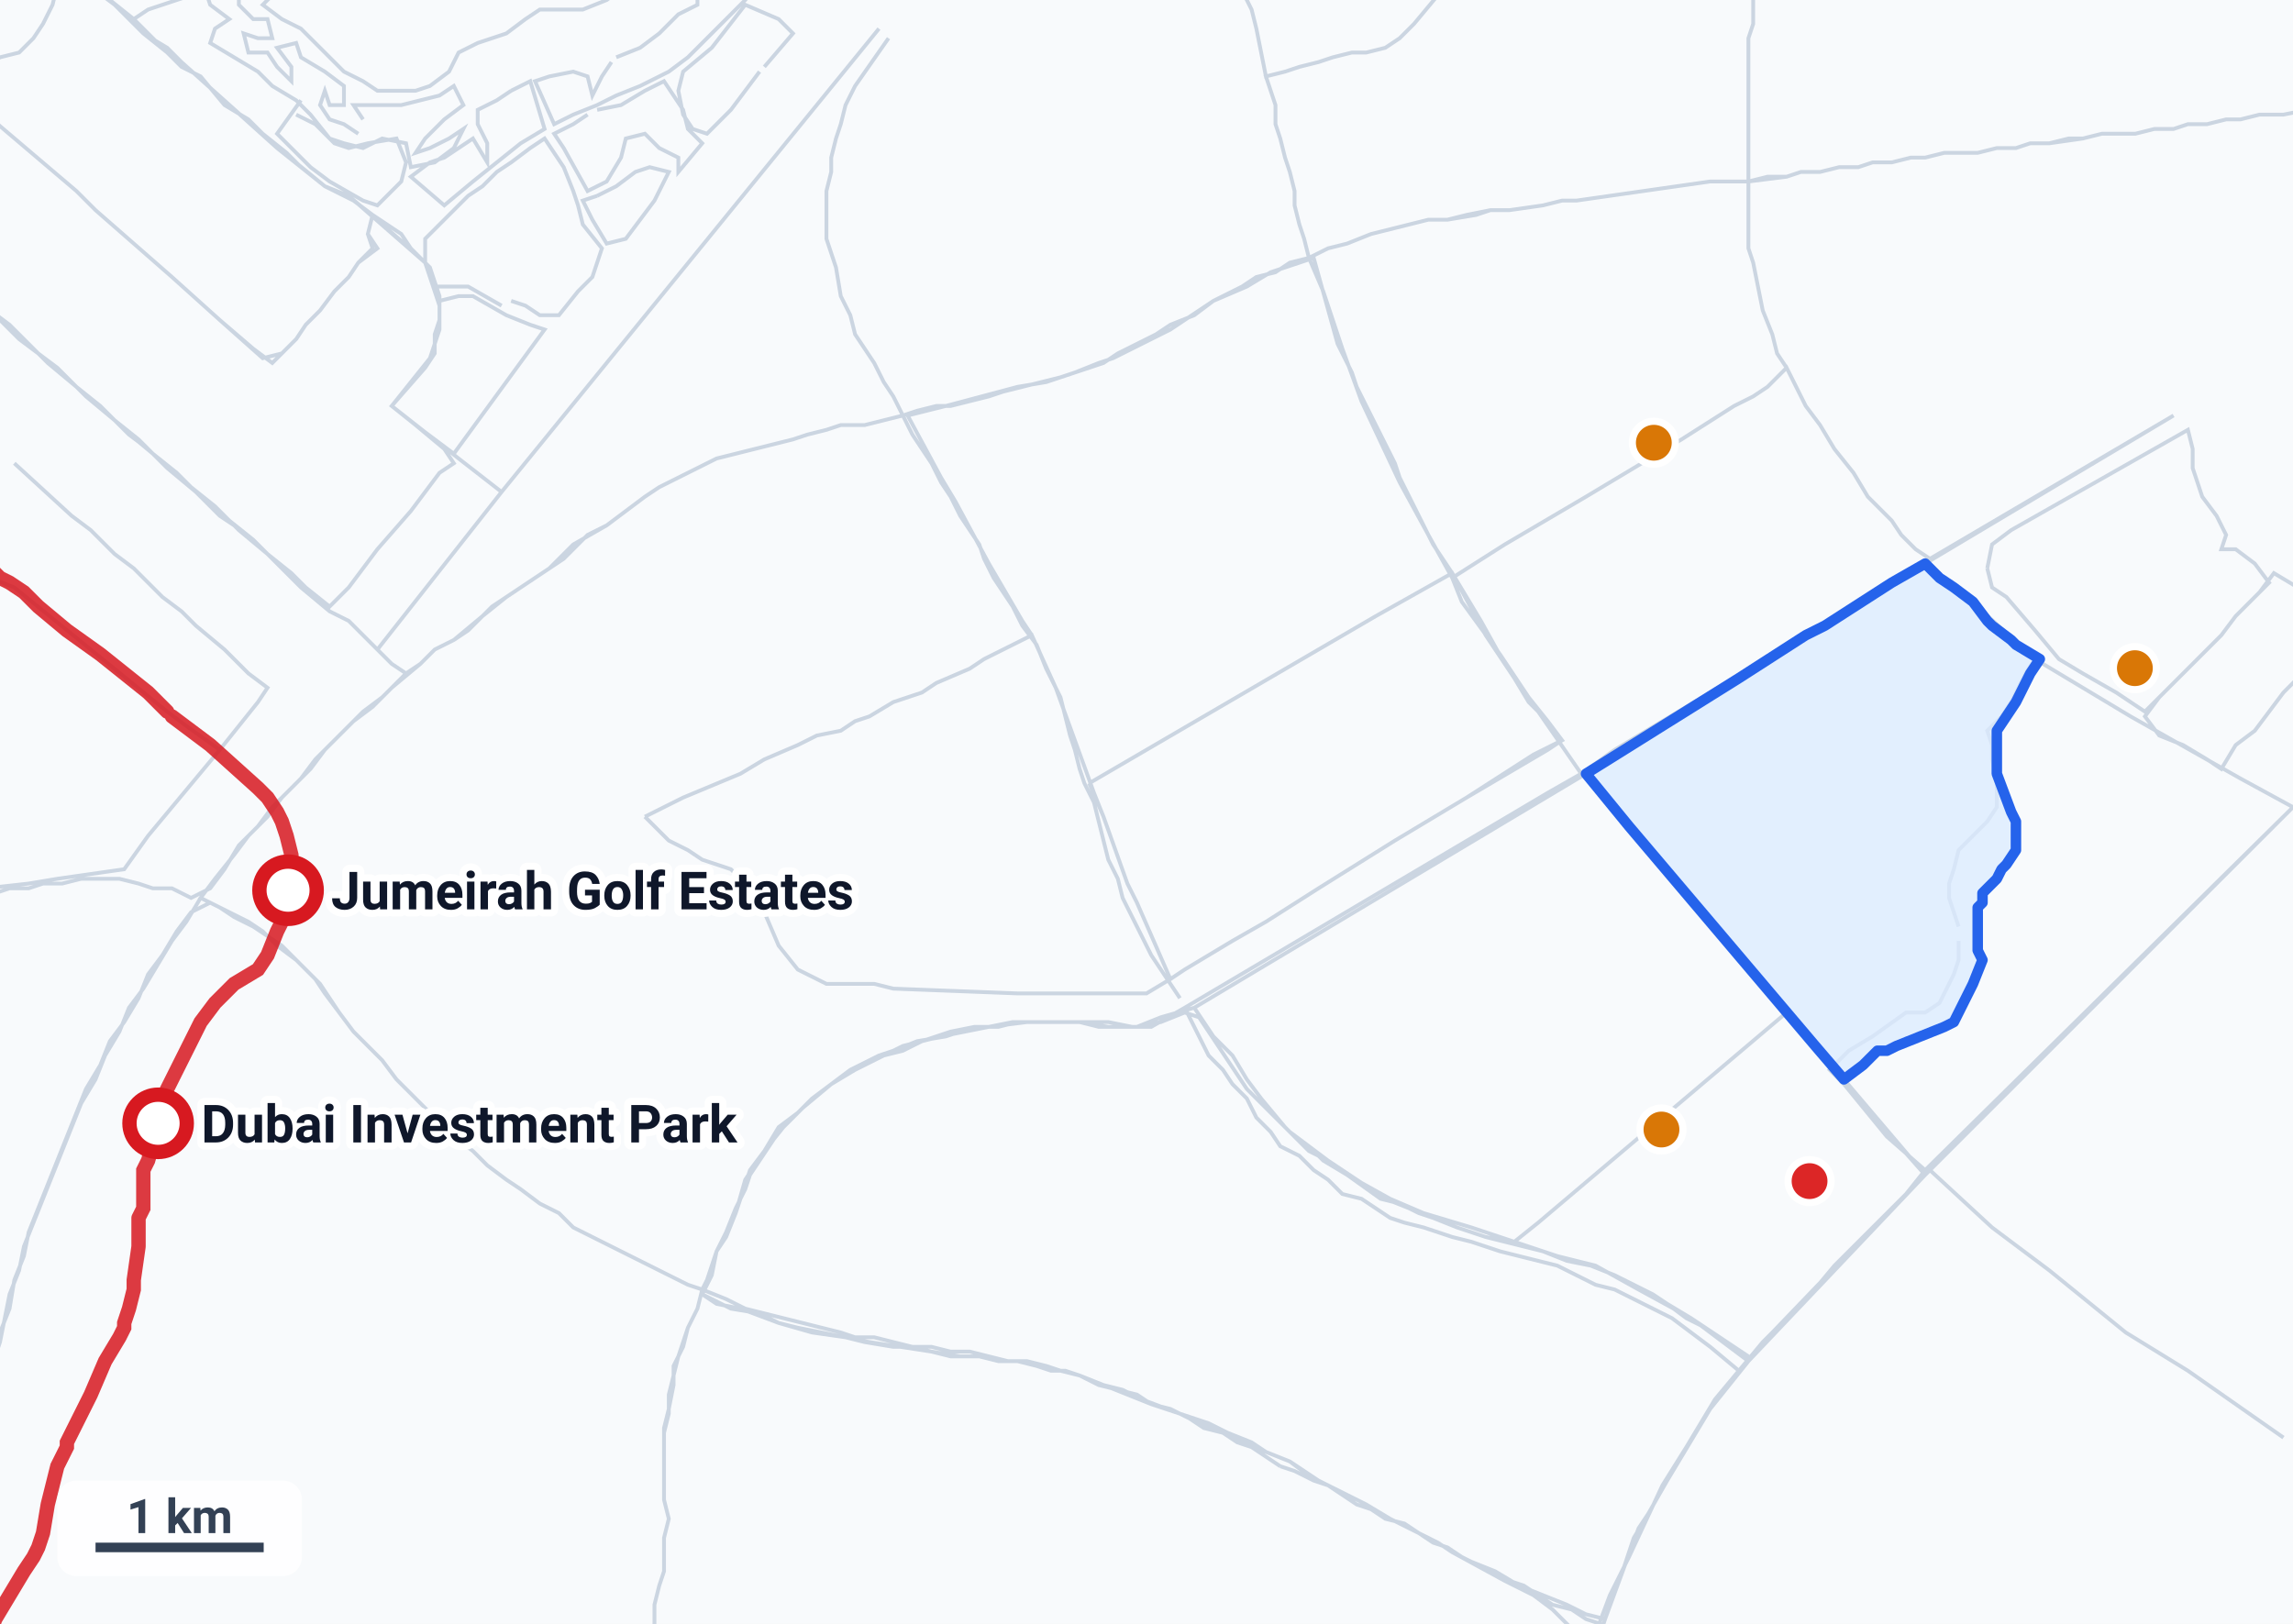
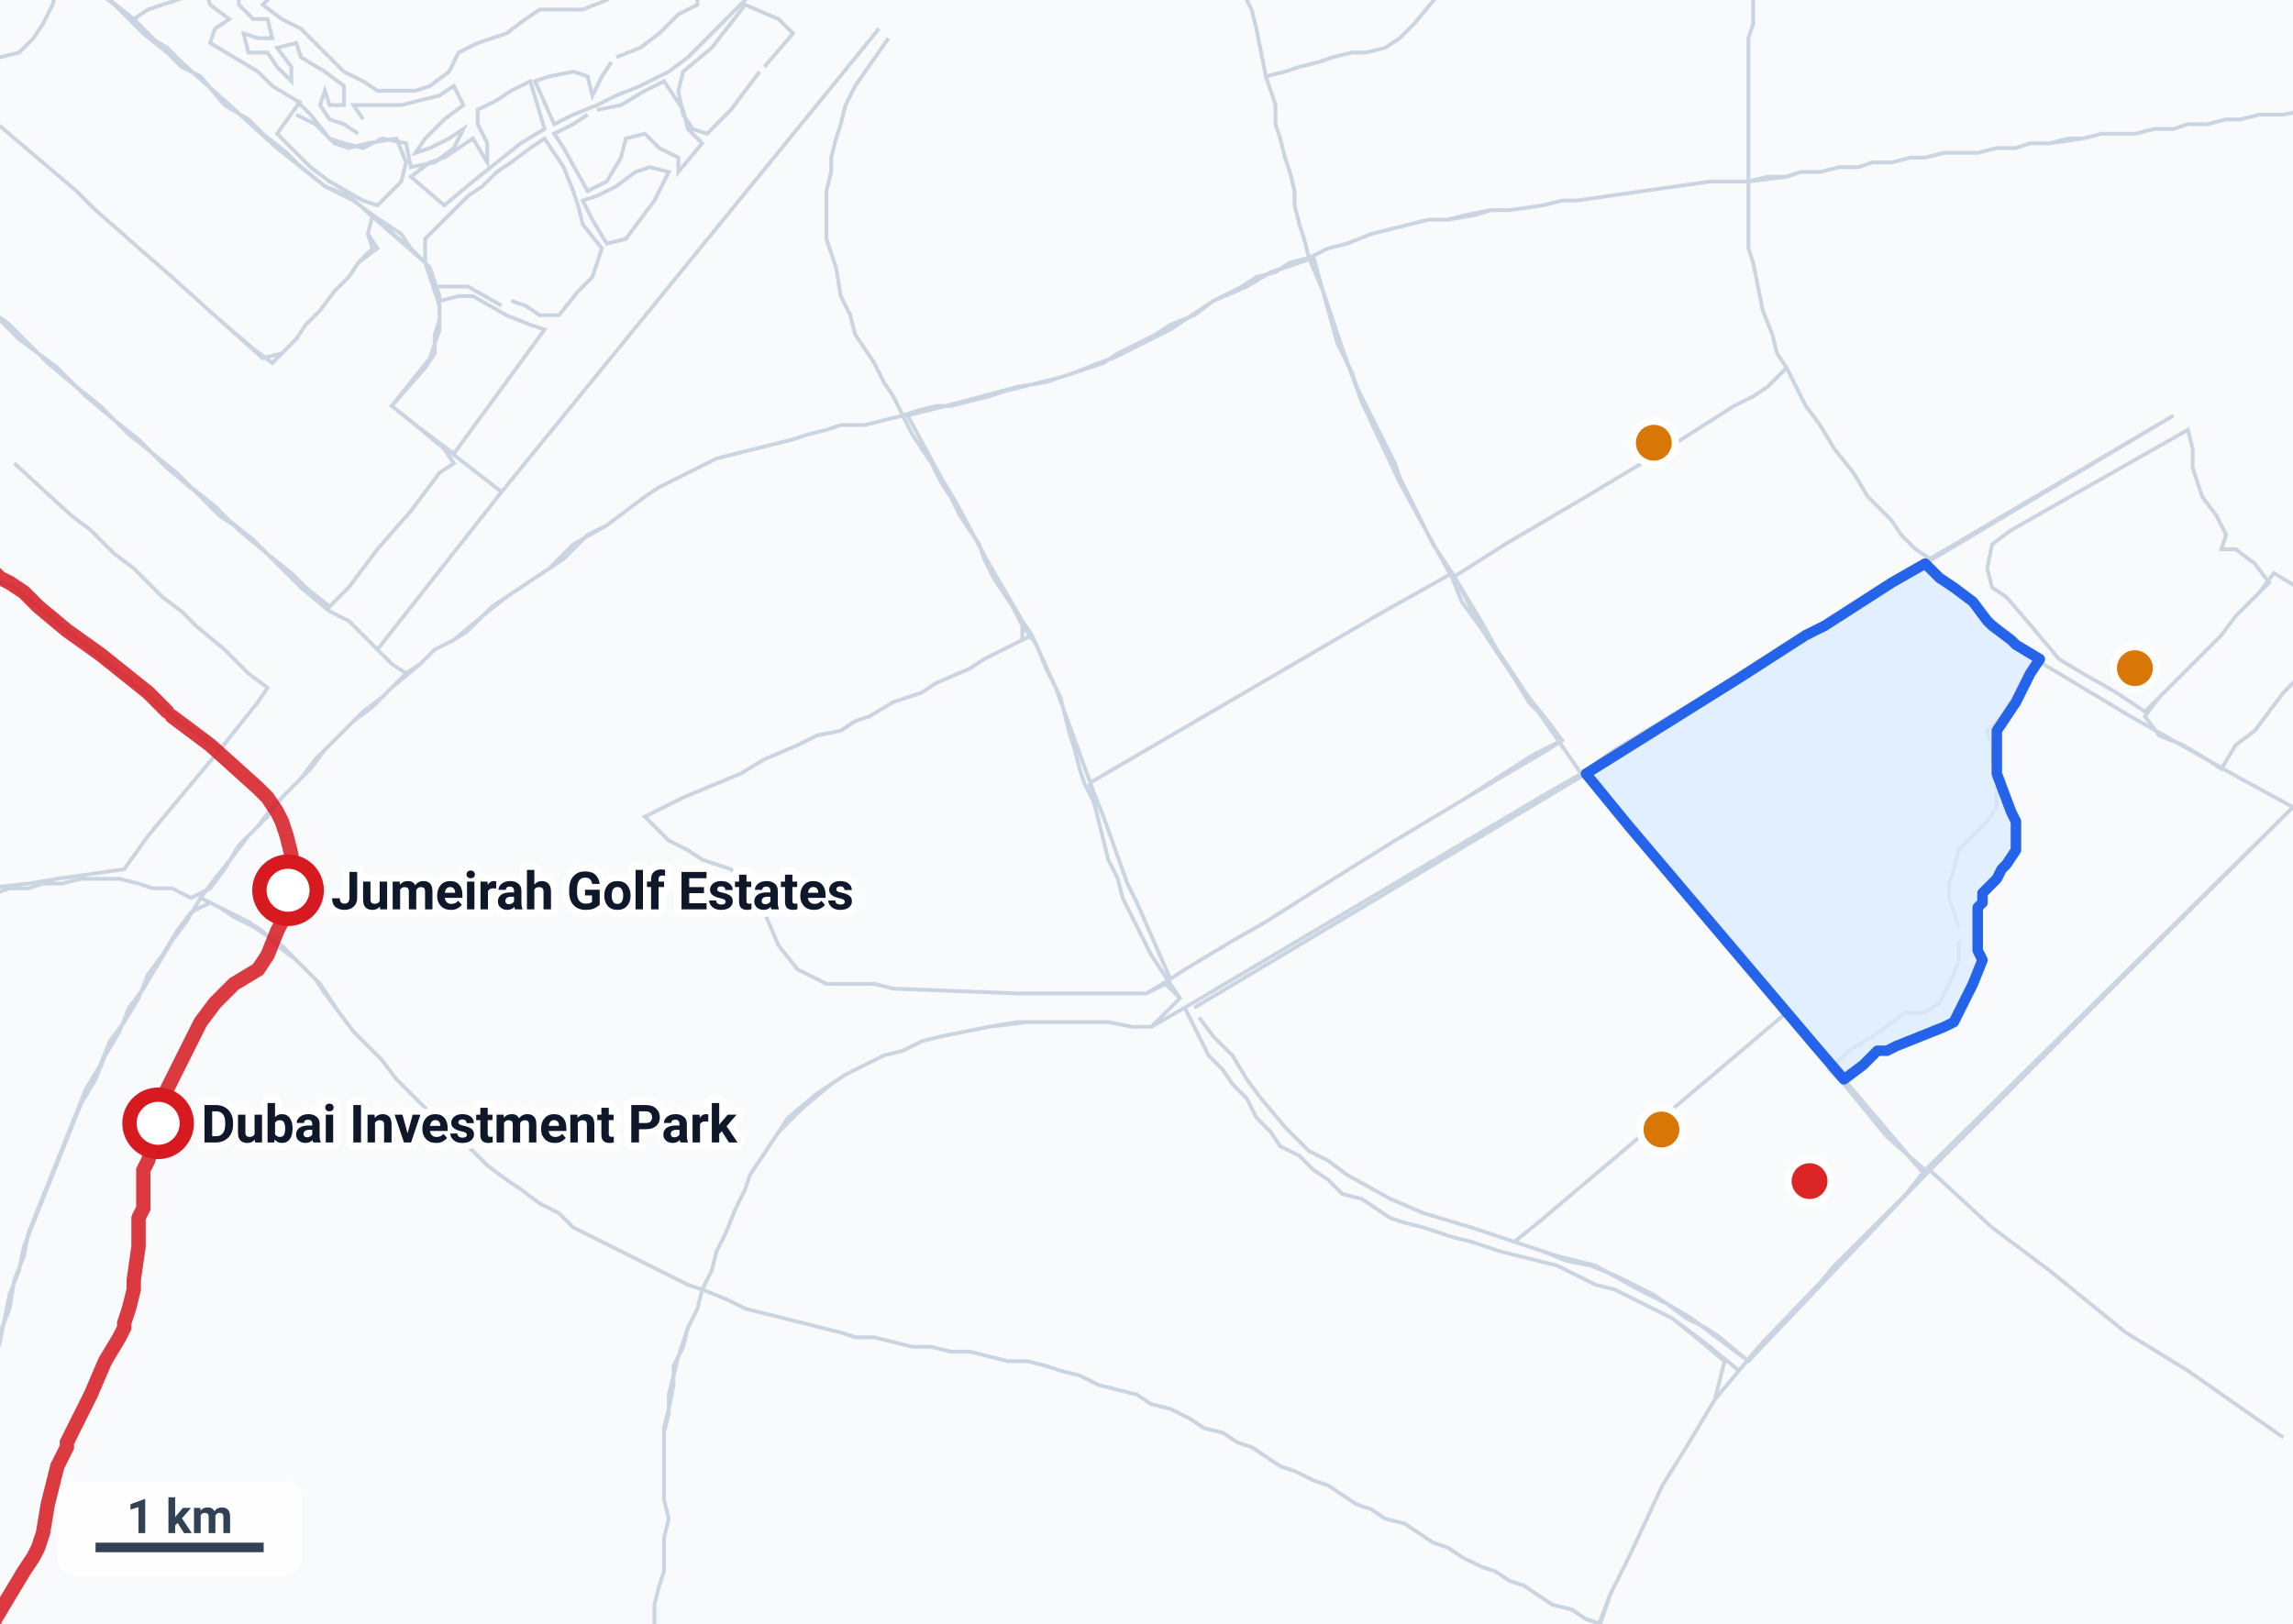
<svg xmlns="http://www.w3.org/2000/svg" viewBox="0 0 480 340" width="480" height="340">
  <style>.l{font:600 11px system-ui,-apple-system,"Segoe UI",Roboto,sans-serif;fill:#0f172a;paint-order:stroke;stroke:#fff;stroke-width:3px;stroke-linejoin:round}.s{font:600 10px system-ui,-apple-system,"Segoe UI",Roboto,sans-serif;fill:#334155}</style>
  <rect width="480" height="340" fill="#f8fafc" />
-   <path d="M259,-6 260,-2 262,2 263,6 264,11 265,16 266,19 267,22 267,26 268,29 269,33 270,36 271,40 271,43 272,47 273,50 274,54 270,55 267,57 263,58 260,60 254,63 250,66 245,68 242,70 238,72 234,74 231,76 225,78 222,79 218,80 214,81 210,82 207,83 203,84 199,85 196,85 192,86 189,87 187,83 185,80 183,76 181,73 179,70 178,66 176,62 175,56 173,50 173,43 173,40 174,36 174,33 175,29 176,26 177,22 179,18 186,8M306,-7 301,-1 296,5 293,8 290,10 286,11 283,11 279,12 276,13 272,14 269,15 265,16 264,11 263,6 262,2 260,-2 259,-6M268,307 271,308 275,310 278,311 281,313 284,315 287,316 290,318 294,319 297,321 300,323 303,324 306,326 310,328 313,329 316,331 319,332 322,334 325,336 329,337 332,339 335,340 334,344M136,343 137,340 137,336 138,332 139,329 139,325 139,322 140,318 139,314 139,309 139,305 139,300 140,296 140,292 141,288 142,284 144,278 146,274 147,270 152,272 156,274 160,275 164,276 168,277 172,278 176,279 179,280 183,280 187,281 191,282 195,282 199,283 203,283 207,284 211,285 215,285 219,286 222,287 226,288 230,290 234,291 238,292 241,294 245,295 249,297 252,299 256,300 259,302 262,303 265,305 268,307M333,346 334,342 337,334 341,326 348,311 353,303 359,293 364,287 369,281 374,276 379,271 384,265 389,260 394,255 399,250 404,245 417,257 429,266 445,279 458,287 478,301M136,265 140,267 144,269 147,270 146,274 144,278 143,282 141,286 141,290 140,295 139,299 139,303 139,309 139,314 140,318 139,322 139,325 139,329 138,332 137,336 137,340 136,343M-9,325 -8,321 -8,318 -7,314 -6,311 -6,307 -5,304 -4,300 -4,297 -3,293 -2,289 -1,284 0,279 2,274 3,268 5,263 6,258 8,253 10,248 12,243 14,238 16,233 18,228 21,223 23,218 26,214 29,209 31,204 34,200 37,195 40,191 44,189 48,191 52,193 55,195 58,198 62,201 66,205 68,208 71,212 74,216 77,219 80,222 83,226 86,229 89,232 92,235 95,238 99,241 102,244 106,247 109,249 113,252 117,254 120,257 124,259 128,261 132,263 136,265M374,77 370,81 367,83 363,85 352,92 332,104 315,114 304,121 299,112 293,101 285,84 281,73 277,61 274,54 278,52 282,51 287,49 291,48 295,47 299,46 303,46 307,45 312,44 316,44 323,43 327,42 330,42 337,41 344,40 351,39 358,38 362,38 366,38 366,41 366,45 366,48 366,52 367,55 368,60 369,65 371,70 372,74 374,77M186,8 179,18 177,22 176,26 175,29 174,33 174,36 173,40 173,43 173,50 175,56 176,62 178,66 179,70 181,73 183,76 185,80 187,83 189,87 185,88 181,89 176,89 173,90 169,91 166,92 162,93 158,94 154,95 150,96 146,98 142,100 138,102 135,104 131,107 127,110 123,112 118,117 112,121 106,125 101,129 95,134 91,136 88,139 85,141 82,139 79,136 105,103 184,6M478,301 458,287 445,279 429,266 417,257 404,245 480,169M403,118 338,157 331,162 322,149 314,137 306,126 304,121 315,114 332,104 352,92 363,85 367,83 370,81 374,77 376,81 378,85 381,89 384,94 388,99 391,104 396,109 398,112 401,115M42,188 39,193 36,197 33,202 30,207 27,211 25,216 22,221 20,226 17,231 15,236 13,241 11,246 9,251 7,256 5,261 4,266 2,271 1,276 -0,281 -2,287 -3,292 -4,297 -4,300 -5,304 -6,307 -6,311 -7,314 -8,318 -8,321 -9,325M-8,188 -4,187 -1,187 2,186 6,186 9,185 13,185 17,184 21,184 25,184 29,185 32,186 36,186 40,188M410,194 409,191 408,188 408,185 409,182 410,178 413,175 416,172 418,169 418,166 418,163 417,159 417,156 416,153 419,150 421,147 424,141 426,138 446,150 469,163 480,169 403,245 395,238 386,227 383,224 387,220 392,217 399,212 403,212 406,210 409,204 410,201 410,197M455,87 404,117 401,115 398,112 396,109 391,104 388,99 384,94 381,89 378,85 376,81 374,77 372,74 371,70 369,65 368,60 367,55 366,52 366,48 366,45 366,41 366,38 370,37 374,37 377,36 381,36 385,35 389,35 392,34 396,34 400,33 403,33 407,32 411,32 414,32 418,31 422,31 425,30 429,30 433,29 436,29 440,28 444,28 447,28 451,27 455,27 458,26 462,26 466,25 469,25 473,24 478,24 483,23 487,23M367,-3 367,1 367,5 366,8 366,12 366,16 366,19 366,23 366,27 366,30 366,34 366,38 362,38 358,38 351,39 344,40 337,41 330,42 327,42 323,43 316,44 312,44 309,45 303,46 299,46 295,47 291,48 287,49 282,51 278,52 274,54 273,50 272,47 271,43 271,40 270,36 269,33 268,29 267,26 267,22 266,19 265,16 269,15 272,14 276,13 279,12 283,11 286,11 290,10 293,8 296,5 301,-1 306,-7M367,-7 367,-3M487,23 483,23 478,24 473,24 469,25 466,25 462,26 458,26 455,27 451,27 447,28 444,28 440,28 436,29 429,30 425,30 422,31 418,31 414,32 411,32 407,32 403,33 400,33 396,34 392,34 389,35 385,35 381,36 377,36 374,37 366,38 366,34 366,30 366,27 366,23 366,19 366,16 366,12 366,8 367,5 367,1 367,-3 367,-7M375,213 386,227 395,238 403,245 399,250 394,255 389,260 384,265 379,271 374,276 369,281 364,287 358,282 350,276 346,274 342,272 338,270 334,269 330,267 326,265 322,264 318,263 314,262 311,261 308,260 304,259 301,258 298,257 294,256 291,255 288,253 285,251 281,250 278,247 275,245 272,242 268,240 266,237 263,234 261,230 258,227 256,224 253,221 251,217 248,211 324,166 331,162 336,167 341,173 345,178 359,194 375,213M15,-7 19,-4 22,-1 25,2 30,7 35,10 38,13 57,30 68,39 73,41 87,53 90,56 91,59 92,62 92,66 92,69 91,72 90,75 82,85 96,96 105,103 79,136 76,133 73,130 69,128 66,125 61,120 56,116 50,111 45,106 40,102 34,97 29,92 24,88 18,83 13,78 8,74 3,69 -1,66 -4,62 -8,59M480,169 469,163 446,150 426,138 415,128 403,118 455,87M-9,57 -6,61 -2,65 2,68 5,71 10,76 16,81 21,85 26,90 32,95 37,99 42,104 48,109 53,113 58,118 63,123 69,128 73,130 76,133 79,136 82,139 85,141 80,146 76,149 72,153 68,157 65,161 61,165 57,169 54,173 50,177 47,182 44,186 40,188 36,186 32,186 29,185 25,184 21,184 17,184 13,185 9,185 6,186 2,186 -1,187 -4,187 -8,188M184,6 105,103 96,96 82,85 89,77 91,74 91,70 92,67 92,64 91,61 90,58 89,55 73,41 68,39 58,31 38,13 35,11 30,7 27,4 24,1 20,-2 17,-5M248,211 241,215 237,215 232,214 227,214 224,214 220,214 215,214 207,215 202,216 197,217 193,218 189,220 185,221 181,223 177,225 174,227 168,232 163,237 161,240 157,246 156,249 154,253 152,258 150,262 149,266 147,270 144,269 140,267 136,265 132,263 128,261 124,259 120,257 117,254 113,252 109,249 106,247 102,244 99,241 95,238 92,235 89,232 86,229 83,226 80,222 77,219 74,216 71,212 69,209 67,206 63,202 59,198 56,196 53,194 49,192 46,190 42,188 45,184 49,179 52,175 56,171 59,167 63,163 66,159 70,155 74,151 78,148 82,144 88,139 91,136 95,134 98,132 103,127 109,123 115,119 120,114 127,110 131,107 135,104 138,102 142,100 146,98 150,96 154,95 158,94 162,93 166,92 169,91 173,90 176,89 181,89 185,88 189,87 191,91 193,94 195,97 197,101 199,104 201,108 203,111 205,114 206,117 208,121 210,124 212,127 214,131 217,135 219,140 222,146 223,150 224,154 225,157 226,161 227,164 229,168 230,172 231,176 232,180 234,184 235,188 237,192 239,196 241,200 243,203 245,206 247,209M487,23 483,23 478,24 473,24 469,25 466,25 462,26 458,26 455,27 451,27 447,28 444,28 440,28 436,29 429,30 425,30 422,31 418,31 414,32 411,32 407,32 403,33 400,33 396,34 392,34 389,35 385,35 381,36 377,36 374,37 366,38 366,34 366,30 366,27 366,23 366,19 366,16 366,12 366,8 367,5 367,1 367,-3 367,-7M317,260 323,262 328,264 333,265 338,267 342,269 346,271 349,273 353,276 357,278 360,280 366,285 371,279 395,254 403,246 395,237 386,226 380,219 374,212 322,256 317,260M250,211 332,162 386,226 403,246 366,285 358,279 354,276 349,273 343,270 334,265 326,263 317,260 308,257 298,254 291,251 282,246 278,243 274,241 269,236 264,230 261,226 258,221 254,217 251,213M201,284 195,283 182,281 177,280 170,279 163,277 155,274 150,273 147,271 149,267 150,262 152,259 154,254 156,248 157,245 160,241 163,236 167,233 170,230 174,227 178,224 184,221 187,220 192,218 198,217 204,215 207,215 212,214 218,214 226,214 230,215 234,215 238,215 243,214 248,212 251,213 261,228 266,233 270,237 274,240 277,243 282,246 289,251 293,252 297,254 300,255 305,257 311,259 315,260 323,262 328,264 333,265 338,267 342,269 346,271 349,273 353,276 357,278 360,280 366,285 362,290 358,295 355,300 352,305 349,310 345,317 343,320 336,339 334,345 329,341 325,337 321,334 315,331 304,325 301,323 295,320 291,318 286,315 282,313 276,310 270,306 265,304 262,302 257,300 253,298 247,296 241,294 236,292 231,290 226,288 223,287 220,287 217,286 213,285 209,285 205,284 201,284M-7,59 -3,64 0,67 4,71 8,74 12,77 16,81 21,85 24,88 27,91 31,94 35,98 41,103 46,108 49,110 54,114 59,119 64,123 69,127 73,123 79,115 86,107 89,103 92,99 95,97 93,94 87,89 82,85 89,77 91,73 91,70 92,67 92,63 91,59 89,55 86,52 84,49 78,45 77,49 79,52 75,55 73,58 70,61 67,65 64,68 62,71 59,74 55,75 46,67 36,58 20,44 16,40 -4,23 -9,19M-9,19 -4,23 16,40 20,44 36,58 46,67 53,73 57,76 62,71 64,68 67,65 70,61 73,58 75,55 78,52 77,49 78,45 74,42 68,39 63,35 60,32 55,28 52,25 47,22 42,16 38,14 35,11 28,4 23,-0 19,-3M12,-6 12,-3 11,1 9,5 7,8 4,11 0,12 -3,14 -6,16M12,-6 12,-3 11,1 9,5 7,8 4,11 0,12 -3,14 -6,16M416,119 417,123 420,125 426,132 431,138 436,141 443,145 449,149 452,146 455,143 460,138 465,133 468,129 471,126 475,122 472,118 468,115 465,115 466,112 464,108 461,104 460,101 459,98 459,94 458,90 421,111 417,114 416,119M473,124 468,129 465,133 460,138 455,143 452,146 449,150 452,154 457,156 462,159 465,161 468,156 472,153 475,149 478,145 482,141 486,137 488,133 487,129 484,126 481,123 476,120 473,124M245,205 238,189 236,185 231,171 229,166 221,144 216,133 214,130 207,118 200,105 197,100 190,87 198,85 213,81 219,80 225,78 230,76 233,75 237,73 245,69 251,65 254,63 261,60 266,57 275,54 280,72 283,78 284,81 287,87 292,97 293,100 295,104 298,110 300,114 304,120 310,130 315,139 317,142 320,146 324,151 327,155 324,157 307,167 292,176 276,186 265,193 258,197 248,203 245,205M228,164 231,171 236,185 238,189 245,205 248,203 258,197 265,193 276,186 292,176 307,167 321,158 327,155 324,151 320,147 317,142 315,139 311,133 304,120 288,129 276,136 240,157 228,164M-8,118 -5,119 -2,121 3,123 35,149 39,152 46,157 31,175 26,182 19,183 12,184 6,185 -3,186 -7,187M-8,118 -5,119 -2,121 3,123 35,149 39,152 46,157 54,147 56,144 52,141 47,136 41,131 38,128 34,125 31,122 28,119 24,116 19,111 15,108 3,97M134,-6 131,-3 127,-0 122,2 119,2 113,2 110,4 106,7 103,8 100,9 96,11 94,15 90,18 87,19 83,19 79,19 76,17 72,15 69,12 66,9 63,6 59,4 55,1 58,-2 58,-5M105,64 98,60 91,60 89,55 89,50 92,47 95,44 98,41 101,39 104,36 107,34 111,31 114,29 116,32 118,35 120,40 121,43 122,47 126,52 124,58 121,61 117,66 113,66 110,64 107,63M62,24 66,26 70,30 73,31 77,30 83,29 85,34 84,38 79,43 76,42 69,38 65,35 61,31 58,28 63,21M125,23 130,22 135,19 139,17 143,23 144,27 147,30 142,36 142,33 138,31 135,28 131,29 130,33 127,38 123,40 118,31 116,28 120,26 123,24M107,19 111,17 114,27 109,30 104,34 99,38 93,43 86,37 90,34 93,33 99,29 102,34 102,30 100,26 100,23 104,21 107,19M129,12 134,10 138,7 142,3 146,1 146,-2 150,-3 153,-3 156,-3 153,-5M161,-6 156,0 149,7 144,12 140,15 134,18 129,20 125,22 120,24 116,26 112,17 115,16 120,15 123,16 124,20 126,16 128,13M125,41 129,39 133,36 136,35 140,36 137,42 131,50 127,51 124,46 122,42 125,41M159,15 156,19 153,23 148,28 145,27 143,24 142,19 143,15 149,10 156,1 163,4 166,7 160,14M86,80 89,77 91,73 91,70 92,67 92,63 96,62 99,62 106,66 111,68 114,69 95,95 87,89 82,85 86,80M76,25 74,22 78,22 81,22 84,22 88,21 92,20 95,18 97,22 93,25 89,29 87,32 90,31 94,29 97,27 95,31 91,34 86,35 85,30 80,29 76,31 72,30 69,29 65,24 62,21 57,18 54,15 49,12 44,9 45,6 48,4 44,1 43,-2 46,-2 49,-4 52,-5 54,-2 50,-2 50,1 53,4 56,4 57,8 54,8 51,7 52,11 56,11 58,14 61,17 61,14 58,10 62,9 63,12 68,15 72,18 72,22 69,22 68,19 67,22 69,25 72,26 75,28M46,-7 47,-3 44,-4 40,-1 37,0 31,2 28,4 23,-0 19,-3M366,285 362,290 358,295 355,300 352,305 349,310 345,317 342,322 340,328 336,339 332,338 328,336 323,334 318,332 313,329 308,327 304,325 301,323 295,320 291,318 286,315 282,313 274,309 270,306 265,304 260,302 257,300 251,298 247,296 239,293 235,291 231,290 226,288 222,287 218,286 213,285 209,285 205,284 199,284 195,283 191,282 187,282 181,281 177,280 172,279 167,278 163,277 159,275 153,274 147,271 150,262 152,259 154,254 156,247 160,241 164,236 167,233 170,230 174,227 179,224 185,221 189,219 193,218 199,216 204,215 209,215 213,214 220,214 226,214 232,215 238,215 243,213 250,211 254,217 258,221 261,226 264,230 266,233 270,237 274,240 278,243 284,247 290,251 295,253 300,255 305,257 311,259 317,260 323,262 328,264 333,265 338,267 343,270 354,276 360,280 366,284M135,171 140,176 144,178 147,180 153,182 156,185 160,191 163,198 167,203 173,206 177,206 183,206 187,207 213,208 228,208 232,208 240,208 245,205 238,189 236,185 231,171 229,166 221,144 216,133 206,138 203,140 196,143 193,145 187,147 182,150 179,151 176,153 171,154 167,156 160,159 155,162 143,167 139,169 135,171" fill="none" stroke="#cbd5e1" stroke-width="0.8" />
+   <path d="M259,-6 260,-2 262,2 263,6 264,11 265,16 266,19 267,22 267,26 268,29 269,33 270,36 271,40 271,43 272,47 273,50 274,54 270,55 267,57 263,58 260,60 254,63 250,66 245,68 242,70 238,72 234,74 231,76 225,78 222,79 218,80 214,81 210,82 207,83 203,84 199,85 196,85 192,86 189,87 187,83 185,80 183,76 181,73 179,70 178,66 176,62 175,56 173,50 173,43 173,40 174,36 174,33 175,29 176,26 177,22 179,18 186,8M306,-7 301,-1 296,5 293,8 290,10 286,11 283,11 279,12 276,13 272,14 269,15 265,16 264,11 263,6 262,2 260,-2 259,-6M268,307 271,308 275,310 278,311 281,313 284,315 287,316 290,318 294,319 297,321 300,323 303,324 306,326 310,328 313,329 316,331 319,332 322,334 325,336 329,337 332,339 335,340 334,344M136,343 137,340 137,336 138,332 139,329 139,325 139,322 140,318 139,314 139,309 139,305 139,300 140,296 140,292 141,288 142,284 144,278 146,274 147,270 152,272 156,274 160,275 164,276 168,277 172,278 176,279 179,280 183,280 187,281 191,282 195,282 199,283 203,283 207,284 211,285 215,285 219,286 222,287 226,288 230,290 234,291 238,292 241,294 245,295 249,297 252,299 256,300 259,302 262,303 265,305 268,307M333,346 334,342 337,334 341,326 348,311 353,303 359,293 364,287 369,281 374,276 379,271 384,265 389,260 394,255 399,250 404,245 417,257 429,266 445,279 458,287 478,301M136,265 140,267 144,269 147,270 146,274 144,278 143,282 141,286 141,290 140,295 139,299 139,303 139,309 139,314 140,318 139,322 139,325 139,329 138,332 137,336 137,340 136,343M-9,325 -8,321 -8,318 -7,314 -6,311 -6,307 -5,304 -4,300 -4,297 -3,293 -2,289 -1,284 0,279 2,274 3,268 5,263 6,258 8,253 10,248 12,243 14,238 16,233 18,228 21,223 23,218 26,214 29,209 31,204 34,200 37,195 40,191 44,189 48,191 52,193 55,195 58,198 62,201 66,205 68,208 71,212 74,216 77,219 80,222 83,226 86,229 89,232 92,235 95,238 99,241 102,244 106,247 109,249 113,252 117,254 120,257 124,259 128,261 132,263 136,265M374,77 370,81 367,83 363,85 352,92 332,104 315,114 304,121 299,112 293,101 285,84 281,73 277,61 274,54 278,52 282,51 287,49 291,48 295,47 299,46 303,46 307,45 312,44 316,44 323,43 327,42 330,42 337,41 344,40 351,39 358,38 362,38 366,38 366,41 366,45 366,48 366,52 367,55 368,60 369,65 371,70 372,74 374,77M186,8 179,18 177,22 176,26 175,29 174,33 174,36 173,40 173,43 173,50 175,56 176,62 178,66 179,70 181,73 183,76 185,80 187,83 189,87 185,88 181,89 176,89 173,90 169,91 166,92 162,93 158,94 154,95 150,96 146,98 142,100 138,102 135,104 131,107 127,110 123,112 118,117 112,121 106,125 101,129 95,134 91,136 88,139 85,141 82,139 79,136 105,103 184,6M478,301 458,287 445,279 429,266 417,257 404,245 480,169M403,118 338,157 331,162 322,149 314,137 306,126 304,121 315,114 332,104 352,92 363,85 367,83 370,81 374,77 376,81 378,85 381,89 384,94 388,99 391,104 396,109 398,112 401,115M42,188 39,193 36,197 33,202 30,207 27,211 25,216 22,221 20,226 17,231 15,236 13,241 11,246 9,251 7,256 5,261 4,266 2,271 1,276 -0,281 -2,287 -3,292 -4,297 -4,300 -5,304 -6,307 -6,311 -7,314 -8,318 -8,321 -9,325M-8,188 -4,187 -1,187 2,186 6,186 9,185 13,185 17,184 21,184 25,184 29,185 32,186 36,186 40,188M410,194 409,191 408,188 408,185 409,182 410,178 413,175 416,172 418,169 418,166 418,163 417,159 417,156 416,153 419,150 421,147 424,141 426,138 446,150 469,163 480,169 403,245 395,238 386,227 383,224 387,220 392,217 399,212 403,212 406,210 409,204 410,201 410,197M455,87 404,117 401,115 398,112 396,109 391,104 388,99 384,94 381,89 378,85 376,81 374,77 372,74 371,70 369,65 368,60 367,55 366,52 366,48 366,45 366,41 366,38 370,37 374,37 377,36 381,36 385,35 389,35 392,34 396,34 400,33 403,33 407,32 411,32 414,32 418,31 422,31 425,30 429,30 433,29 436,29 440,28 444,28 447,28 451,27 455,27 458,26 462,26 466,25 469,25 473,24 478,24 483,23 487,23M367,-3 367,1 367,5 366,8 366,12 366,16 366,19 366,23 366,27 366,30 366,34 366,38 362,38 358,38 351,39 344,40 337,41 330,42 327,42 323,43 316,44 312,44 309,45 303,46 299,46 295,47 291,48 287,49 282,51 278,52 274,54 273,50 272,47 271,43 271,40 270,36 269,33 268,29 267,26 267,22 266,19 265,16 269,15 272,14 276,13 279,12 283,11 286,11 290,10 293,8 296,5 301,-1 306,-7M367,-7 367,-3M487,23 483,23 478,24 473,24 469,25 466,25 462,26 458,26 455,27 451,27 447,28 444,28 440,28 436,29 429,30 425,30 422,31 418,31 414,32 411,32 407,32 403,33 400,33 396,34 392,34 389,35 385,35 381,36 377,36 374,37 366,38 366,34 366,30 366,27 366,23 366,19 366,16 366,12 366,8 367,5 367,1 367,-3 367,-7M375,213 386,227 395,238 403,245 399,250 394,255 389,260 384,265 379,271 374,276 369,281 364,287 358,282 350,276 346,274 342,272 338,270 334,269 330,267 326,265 322,264 318,263 314,262 311,261 308,260 304,259 301,258 298,257 294,256 291,255 288,253 285,251 281,250 278,247 275,245 272,242 268,240 266,237 263,234 261,230 258,227 256,224 253,221 251,217 248,211 324,166 331,162 336,167 341,173 345,178 359,194 375,213M15,-7 19,-4 22,-1 25,2 30,7 35,10 38,13 57,30 68,39 73,41 87,53 90,56 91,59 92,62 92,66 92,69 91,72 90,75 82,85 96,96 105,103 79,136 76,133 73,130 69,128 66,125 61,120 56,116 50,111 45,106 40,102 34,97 29,92 24,88 18,83 13,78 8,74 3,69 -1,66 -4,62 -8,59M480,169 469,163 446,150 426,138 415,128 403,118 455,87M-9,57 -6,61 -2,65 2,68 5,71 10,76 16,81 21,85 26,90 32,95 37,99 42,104 48,109 53,113 58,118 63,123 69,128 73,130 76,133 79,136 82,139 85,141 80,146 76,149 72,153 68,157 65,161 61,165 57,169 54,173 50,177 47,182 44,186 40,188 36,186 32,186 29,185 25,184 21,184 17,184 13,185 9,185 6,186 2,186 -1,187 -4,187 -8,188M184,6 105,103 96,96 82,85 89,77 91,74 91,70 92,67 92,64 91,61 90,58 89,55 73,41 68,39 58,31 38,13 35,11 30,7 27,4 24,1 20,-2 17,-5M248,211 241,215 237,215 232,214 227,214 224,214 220,214 215,214 207,215 202,216 197,217 193,218 189,220 185,221 181,223 177,225 174,227 168,232 163,237 161,240 157,246 156,249 154,253 152,258 150,262 149,266 147,270 144,269 140,267 136,265 132,263 128,261 124,259 120,257 117,254 113,252 109,249 106,247 102,244 99,241 95,238 92,235 89,232 86,229 83,226 80,222 77,219 74,216 71,212 69,209 67,206 63,202 59,198 56,196 53,194 49,192 46,190 42,188 45,184 49,179 52,175 56,171 59,167 63,163 66,159 70,155 74,151 78,148 82,144 88,139 91,136 95,134 98,132 103,127 109,123 115,119 120,114 127,110 131,107 135,104 138,102 142,100 146,98 150,96 154,95 158,94 162,93 166,92 169,91 173,90 176,89 181,89 185,88 189,87 191,91 193,94 195,97 197,101 199,104 201,108 203,111 205,114 206,117 208,121 210,124 212,127 214,131 217,135 219,140 222,146 223,150 224,154 225,157 226,161 227,164 229,168 230,172 231,176 232,180 234,184 235,188 237,192 239,196 241,200 243,203 245,206 247,209M288,253 291,255 294,256 298,257 301,258 304,259 308,260 311,261 314,262 318,263 322,264 326,265 330,267 334,269 338,270 342,272 346,274 350,276 355,280 361,285 359,293 353,303 348,311 341,326 337,334 335,340 332,339 329,337 325,336 322,334 319,332 316,331 313,329 310,328 306,326 303,324 300,323 297,321 294,319 290,318 287,316 284,315 281,313 278,311 275,310 271,308 268,307 265,305 262,303 259,302 256,300 252,299 249,297 245,295 241,294 238,292 234,291 230,290 226,288 222,287 219,286 215,285 211,285 207,284 203,283 199,283 195,282 191,282 187,281 183,280 179,280 176,279 172,278 168,277 164,276 160,275 156,274 152,272 147,270 149,266 150,262 152,258 154,253 156,249 157,246 161,240 163,237 165,234 171,229 177,225 181,223 185,221 189,220 193,218 197,217 202,216 207,215 213,214 220,214 224,214 227,214 232,214 237,215 241,215 248,211 251,217 253,221 256,224 258,227 261,230 263,234 266,237 268,240 272,242 275,245 278,247 281,250 285,251 288,253M487,23 483,23 478,24 473,24 469,25 466,25 462,26 458,26 455,27 451,27 447,28 444,28 440,28 436,29 429,30 425,30 422,31 418,31 414,32 411,32 407,32 403,33 400,33 396,34 392,34 389,35 385,35 381,36 377,36 374,37 366,38 366,34 366,30 366,27 366,23 366,19 366,16 366,12 366,8 367,5 367,1 367,-3 367,-7M317,260 323,262 328,264 333,265 338,267 342,269 346,271 349,273 353,276 357,278 360,280 366,285 371,279 395,254 403,246 395,237 386,226 380,219 374,212 322,256 317,260M250,211 332,162 386,226 403,246 366,285 358,279 354,276 349,273 343,270 334,265 326,263 317,260 308,257 298,254 291,251 282,246 278,243 274,241 269,236 264,230 261,226 258,221 254,217 251,213M-7,59 -3,64 0,67 4,71 8,74 12,77 16,81 21,85 24,88 27,91 31,94 35,98 41,103 46,108 49,110 54,114 59,119 64,123 69,127 73,123 79,115 86,107 89,103 92,99 95,97 93,94 87,89 82,85 89,77 91,73 91,70 92,67 92,63 91,59 89,55 86,52 84,49 78,45 77,49 79,52 75,55 73,58 70,61 67,65 64,68 62,71 59,74 55,75 46,67 36,58 20,44 16,40 -4,23 -9,19M-9,19 -4,23 16,40 20,44 36,58 46,67 53,73 57,76 62,71 64,68 67,65 70,61 73,58 75,55 78,52 77,49 78,45 74,42 68,39 63,35 60,32 55,28 52,25 47,22 42,16 38,14 35,11 28,4 23,-0 19,-3M12,-6 12,-3 11,1 9,5 7,8 4,11 0,12 -3,14 -6,16M12,-6 12,-3 11,1 9,5 7,8 4,11 0,12 -3,14 -6,16M416,119 417,123 420,125 426,132 431,138 436,141 443,145 449,149 452,146 455,143 460,138 465,133 468,129 471,126 475,122 472,118 468,115 465,115 466,112 464,108 461,104 460,101 459,98 459,94 458,90 421,111 417,114 416,119M473,124 468,129 465,133 460,138 455,143 452,146 449,150 452,154 457,156 462,159 465,161 468,156 472,153 475,149 478,145 482,141 486,137 488,133 487,129 484,126 481,123 476,120 473,124M245,205 238,189 236,185 231,171 229,166 221,144 216,133 214,130 207,118 200,105 197,100 190,87 198,85 213,81 219,80 225,78 230,76 233,75 237,73 245,69 251,65 254,63 261,60 266,57 275,54 280,72 283,78 284,81 287,87 292,97 293,100 295,104 298,110 300,114 304,120 310,130 315,139 317,142 320,146 324,151 327,155 324,157 307,167 292,176 276,186 265,193 258,197 248,203 245,205M228,164 231,171 236,185 238,189 245,205 248,203 258,197 265,193 276,186 292,176 307,167 321,158 327,155 324,151 320,147 317,142 315,139 311,133 304,120 288,129 276,136 240,157 228,164M-8,118 -5,119 -2,121 3,123 35,149 39,152 46,157 31,175 26,182 19,183 12,184 6,185 -3,186 -7,187M-8,118 -5,119 -2,121 3,123 35,149 39,152 46,157 54,147 56,144 52,141 47,136 41,131 38,128 34,125 31,122 28,119 24,116 19,111 15,108 3,97M134,-6 131,-3 127,-0 122,2 119,2 113,2 110,4 106,7 103,8 100,9 96,11 94,15 90,18 87,19 83,19 79,19 76,17 72,15 69,12 66,9 63,6 59,4 55,1 58,-2 58,-5M105,64 98,60 91,60 89,55 89,50 92,47 95,44 98,41 101,39 104,36 107,34 111,31 114,29 116,32 118,35 120,40 121,43 122,47 126,52 124,58 121,61 117,66 113,66 110,64 107,63M62,24 66,26 70,30 73,31 77,30 83,29 85,34 84,38 79,43 76,42 69,38 65,35 61,31 58,28 63,21M125,23 130,22 135,19 139,17 143,23 144,27 147,30 142,36 142,33 138,31 135,28 131,29 130,33 127,38 123,40 118,31 116,28 120,26 123,24M107,19 111,17 114,27 109,30 104,34 99,38 93,43 86,37 90,34 93,33 99,29 102,34 102,30 100,26 100,23 104,21 107,19M129,12 134,10 138,7 142,3 146,1 146,-2 150,-3 153,-3 156,-3 153,-5M161,-6 156,0 149,7 144,12 140,15 134,18 129,20 125,22 120,24 116,26 112,17 115,16 120,15 123,16 124,20 126,16 128,13M125,41 129,39 133,36 136,35 140,36 137,42 131,50 127,51 124,46 122,42 125,41M159,15 156,19 153,23 148,28 145,27 143,24 142,19 143,15 149,10 156,1 163,4 166,7 160,14M86,80 89,77 91,73 91,70 92,67 92,63 96,62 99,62 106,66 111,68 114,69 95,95 87,89 82,85 86,80M76,25 74,22 78,22 81,22 84,22 88,21 92,20 95,18 97,22 93,25 89,29 87,32 90,31 94,29 97,27 95,31 91,34 86,35 85,30 80,29 76,31 72,30 69,29 65,24 62,21 57,18 54,15 49,12 44,9 45,6 48,4 44,1 43,-2 46,-2 49,-4 52,-5 54,-2 50,-2 50,1 53,4 56,4 57,8 54,8 51,7 52,11 56,11 58,14 61,17 61,14 58,10 62,9 63,12 68,15 72,18 72,22 69,22 68,19 67,22 69,25 72,26 75,28M46,-7 47,-3 44,-4 40,-1 37,0 31,2 28,4 23,-0 19,-3M241,215 237,215 232,214 227,214 224,214 220,214 215,214 207,215 202,216 197,217 193,218 189,220 185,221 181,223 177,225 174,227 168,232 163,237 161,240 157,246 156,249 154,253 152,258 150,262 149,266 147,270 144,269 140,267 136,265 132,263 128,261 124,259 120,257 117,254 113,252 109,249 106,247 102,244 99,241 95,238 92,235 89,232 86,229 83,226 80,222 77,219 74,216 71,212 69,209 67,206 63,202 59,198 56,196 53,194 49,192 46,190 42,188 45,184 49,179 52,175 56,171 59,167 63,163 66,159 70,155 74,151 78,148 82,144 88,139 91,136 95,134 98,132 103,127 109,123 115,119 120,114 127,110 131,107 135,104 138,102 142,100 146,98 150,96 154,95 158,94 162,93 166,92 169,91 173,90 176,89 181,89 185,88 189,87 191,91 193,94 195,97 197,101 199,104 201,108 203,111 205,114 206,117 208,121 210,124 212,127 214,131 214,134 206,138 203,140 196,143 193,145 187,147 182,150 179,151 176,153 171,154 167,156 160,159 155,162 143,167 139,169 135,171 140,176 144,178 147,180 153,182 156,185 160,191 163,198 167,203 173,206 177,206 183,206 187,207 213,208 228,208 232,208 240,208 244,206 247,209 241,215M135,171 140,176 144,178 147,180 153,182 156,185 160,191 163,198 167,203 173,206 177,206 183,206 187,207 213,208 228,208 232,208 240,208 245,205 238,189 236,185 231,171 229,166 221,144 216,133 206,138 203,140 196,143 193,145 187,147 182,150 179,151 176,153 171,154 167,156 160,159 155,162 143,167 139,169 135,171" fill="none" stroke="#cbd5e1" stroke-width="0.8" />
  <path d="M332,162 341,173 380,219 386,226 390,223 392,221 393,220 395,220 397,219 402,217 407,215 409,214 410,212 411,210 413,206 415,201 414,199 414,196 414,195 414,192 414,190 415,189 415,187 416,186 417,185 418,184 419,182 420,181 422,178 422,176 422,174 422,172 421,170 418,162 418,160 418,158 418,156 418,155 418,154 418,153 420,150 422,147 425,141 427,138 422,135 421,134 417,131 416,130 413,126 409,123 406,121 403,118 396,122 382,131 378,133 364,142 348,152 332,162Z" fill="#dbeafe" fill-opacity="0.75" stroke="#2563eb" stroke-width="2.2" stroke-linejoin="round" />
  <path d="M-22,101 -21,102 -18,106 -16,109 -14,110 -11,113 -8,115 -3,118 0,121 2,122 5,124 8,127 14,132 21,137 31,145 35,149M36,150 44,156M44,156 54,165 56,167 58,170 59,172 60,175 61,179 61,183 60,186 59,190 59,193 58,195 56,200 54,203 49,206 45,210 42,214 40,218 39,220 36,226 35,228 34,230 34,232 33,236 31,243 30,245 30,249M30,249 30,253 29,255M29,255 29,261M29,261 28,268 28,270 27,274 26,277 26,278 25,280 22,285 19,292 17,296 16,298 15,300 14,302 14,303 12,307 10,315 9,321 8,324 7,326 5,329 2,334 -1,339 -2,342 -3,344 -3,347 -3,349 -3,351 -2,354" fill="none" stroke="#d71920" stroke-width="3" stroke-linecap="round" stroke-opacity="0.85" />
  <circle cx="446.9" cy="139.9" r="4.5" fill="#d97706" stroke="#fff" stroke-width="1.5" />
  <circle cx="347.8" cy="236.5" r="4.5" fill="#d97706" stroke="#fff" stroke-width="1.5" />
  <circle cx="346.2" cy="92.7" r="4.5" fill="#d97706" stroke="#fff" stroke-width="1.5" />
  <circle cx="378.8" cy="247.3" r="4.5" fill="#dc2626" stroke="#fff" stroke-width="1.5" />
  <circle cx="60.3" cy="186.4" r="6" fill="#fff" stroke="#d71920" stroke-width="3" />
  <circle cx="33.1" cy="235.2" r="6" fill="#fff" stroke="#d71920" stroke-width="3" />
  <text x="69.3" y="190.4" text-anchor="start" class="l">Jumeirah Golf Estates</text>
  <text x="42.1" y="239.2" text-anchor="start" class="l">Dubai Investment Park</text>
  <g>
    <rect x="12" y="310" width="51.2" height="20" rx="4" fill="#fff" fill-opacity="0.85" />
    <path d="M20,324h35.2" stroke="#334155" stroke-width="2" />
    <text x="37.6" y="321" text-anchor="middle" class="s">1 km</text>
  </g>
</svg>
